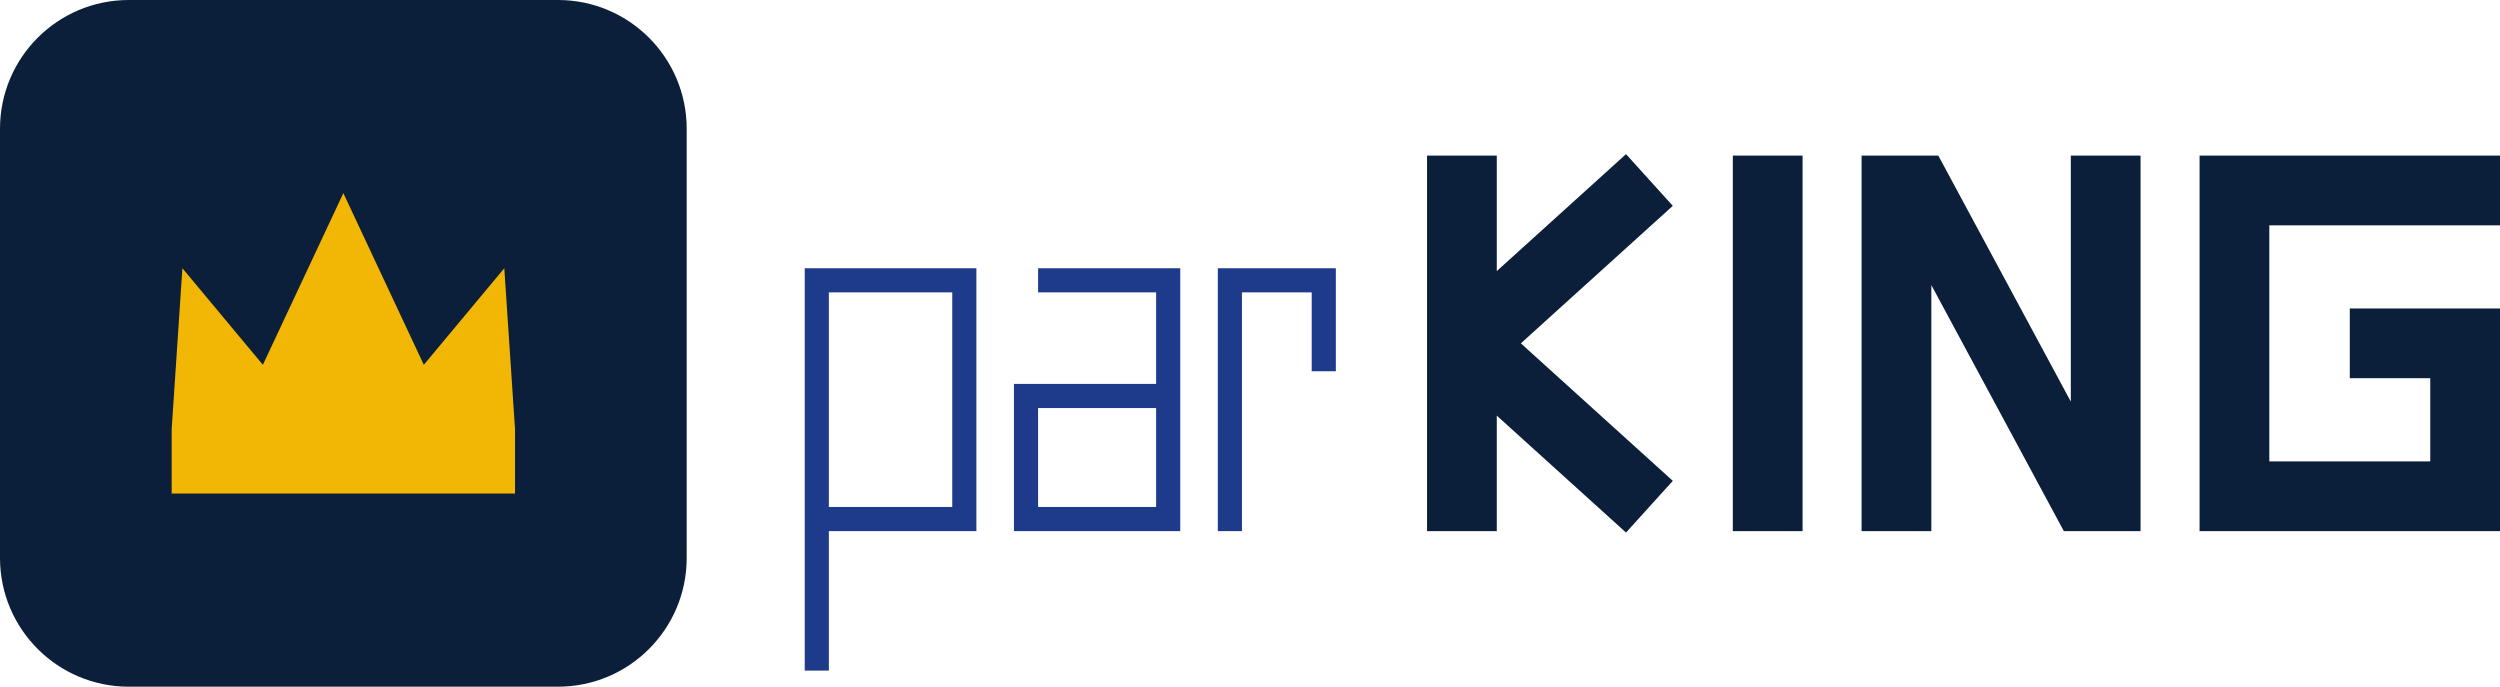
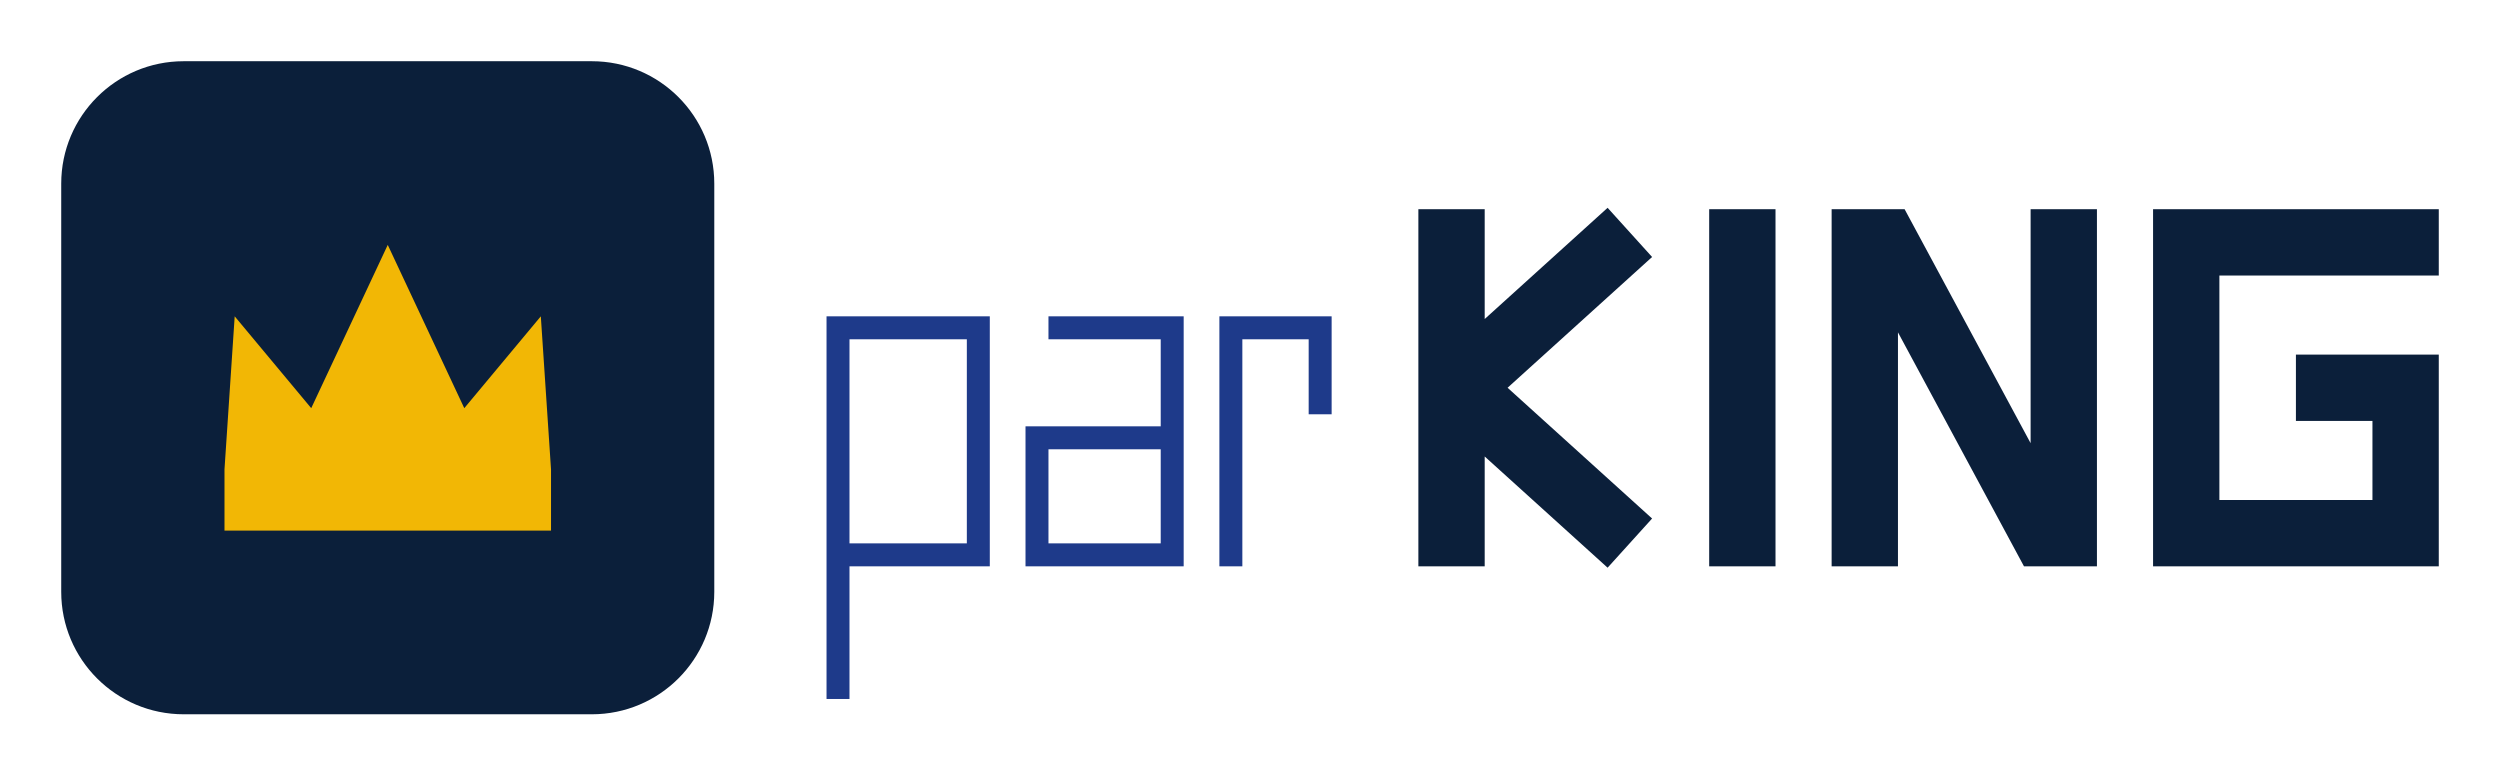
- <svg xmlns="http://www.w3.org/2000/svg" viewBox="0 0 932 256" width="932" height="256" role="img" aria-labelledby="title">
-   <g id="symbol">
-     <path fill="#0B1F3A" d="M48 0H208A48 48 0 0 1 256 48V208A48 48 0 0 1 208 256H48A48 48 0 0 1 0 208V48A48 48 0 0 1 48 0Z" />
-     <path fill="#F2B705" d="M64 184L64 160L68 100L98 136L128 72L158 136L188 100L192 160L192 184Z" />
-   </g>
-   <g id="wordmark">
-     <path fill="#1E3A8A" d="M300 100L309 100L309 250L300 250Z M300 100L364 100L364 109L300 109Z M300 189L364 189L364 198L300 198Z M355 100L364 100L364 198L355 198Z M387 100L440 100L440 109L387 109Z M431 100L440 100L440 198L431 198Z M378 143.12L431 143.12L431 152.12L378 152.12Z M378 189L431 189L431 198L378 198Z M378 143.12L387 143.12L387 198L378 198Z M454 100L463 100L463 198L454 198Z M454 100L498 100L498 109L454 109Z M489 109L498 109L498 138.4L489 138.4Z" />
-     <path fill="#0B1F3A" d="M532 58L558 58L558 198L532 198Z M538.88 118.36L606.18 57.46L623.62 76.74L556.32 137.64Z M556.32 118.36L623.62 179.26L606.18 198.54L538.88 137.64Z M646 58L672 58L672 198L646 198Z M694 58L720 58L720 198L694 198Z M772 58L798 58L798 198L772 198Z M694 58L722.6 58L798 198L769.4 198Z M820 58L932 58L932 84L820 84Z M820 58L846 58L846 198L820 198Z M820 172L932 172L932 198L820 198Z M906 115L932 115L932 198L906 198Z M876 115L932 115L932 141L876 141Z" />
+ <svg xmlns="http://www.w3.org/2000/svg" viewBox="0 0 980 304" width="980" height="304" role="img" aria-labelledby="title">
+   <g transform="translate(24 24)">
+     <g id="symbol">
+       <path fill="#0B1F3A" d="M48 0H208A48 48 0 0 1 256 48V208A48 48 0 0 1 208 256H48A48 48 0 0 1 0 208V48A48 48 0 0 1 48 0Z" />
+       <path fill="#F2B705" d="M64 184L64 160L68 100L98 136L128 72L158 136L188 100L192 160L192 184Z" />
+     </g>
+     <g id="wordmark">
+       <path fill="#1E3A8A" d="M300 100L309 100L309 250L300 250Z M300 100L364 100L364 109L300 109Z M300 189L364 189L364 198L300 198Z M355 100L364 100L364 198L355 198Z M387 100L440 100L440 109L387 109Z M431 100L440 100L440 198L431 198Z M378 143.12L431 143.12L431 152.12L378 152.12Z M378 189L431 189L431 198L378 198Z M378 143.12L387 143.12L387 198L378 198Z M454 100L463 100L463 198L454 198Z M454 100L498 100L498 109L454 109Z M489 109L498 109L498 138.4L489 138.4Z" />
+       <path fill="#0B1F3A" d="M532 58L558 58L558 198L532 198Z M538.88 118.36L606.18 57.46L623.62 76.74L556.32 137.64Z M556.32 118.36L623.62 179.26L606.18 198.54L538.88 137.64Z M646 58L672 58L672 198L646 198Z M694 58L720 58L720 198L694 198Z M772 58L798 58L798 198L772 198Z M694 58L722.6 58L798 198L769.4 198Z M820 58L932 58L932 84L820 84Z M820 58L846 58L846 198L820 198Z M820 172L932 172L932 198L820 198Z M906 115L932 115L932 198L906 198Z M876 115L932 115L932 141L876 141Z" />
+     </g>
  </g>
</svg>
